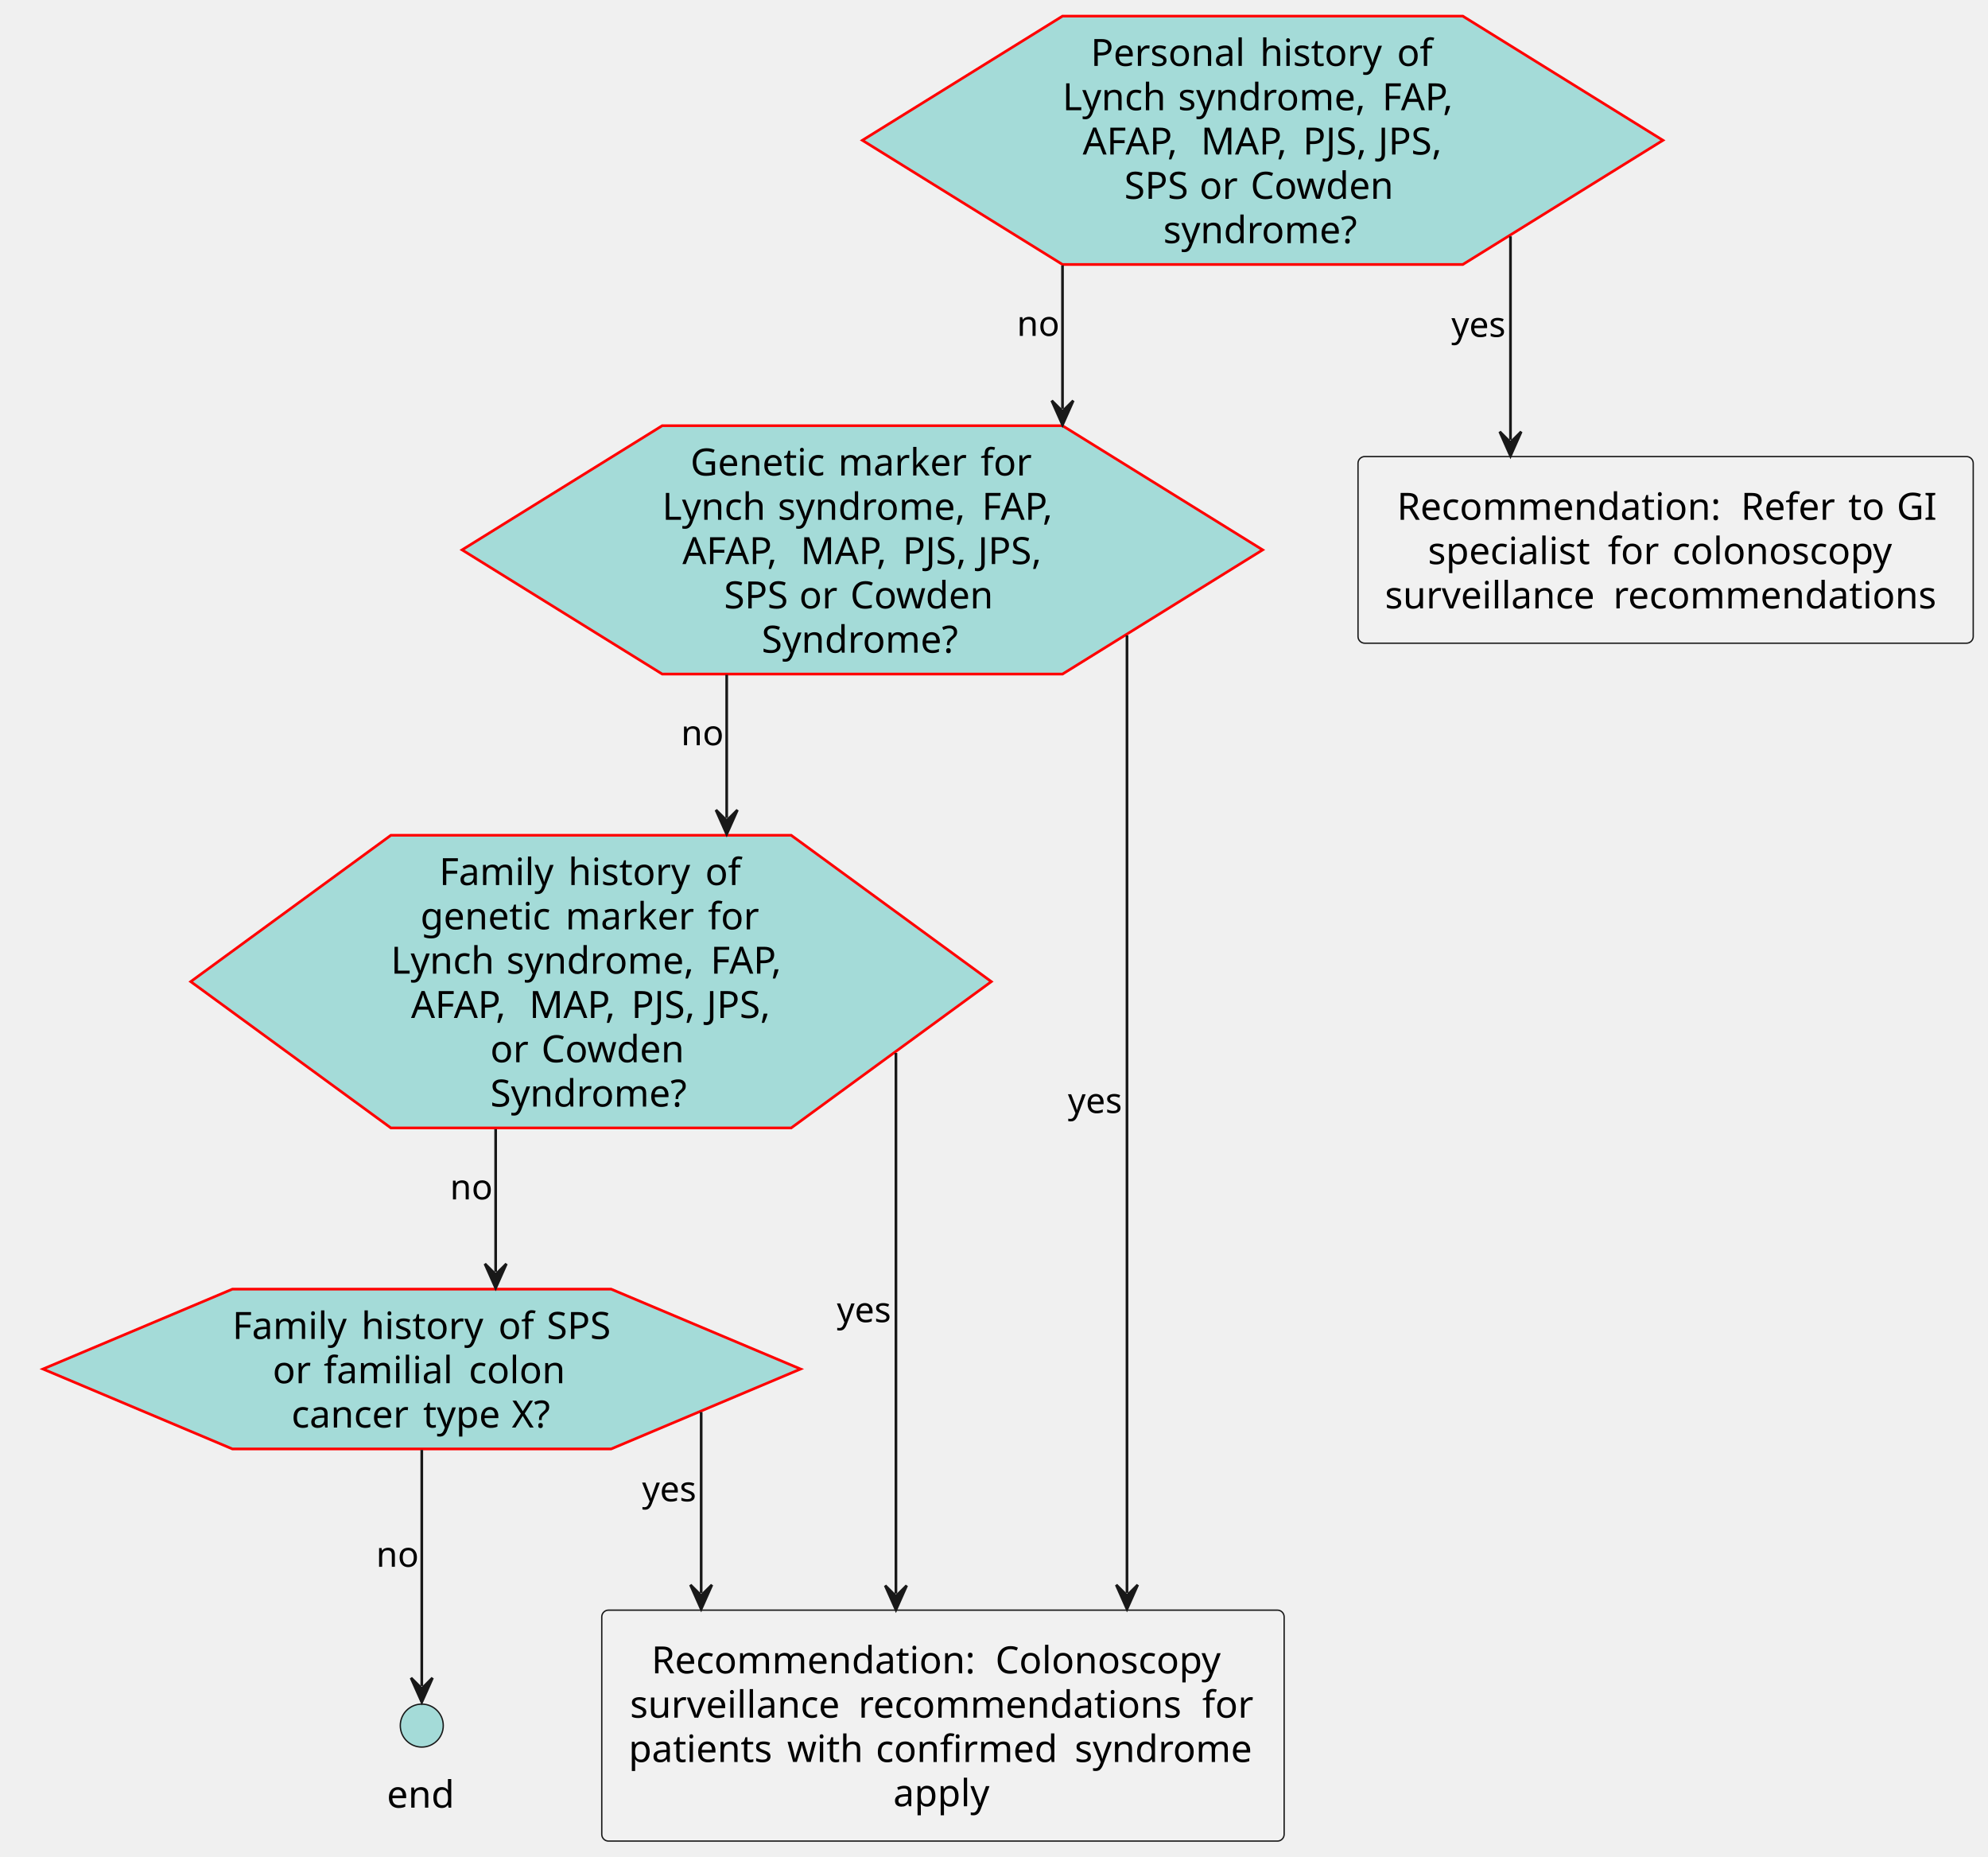
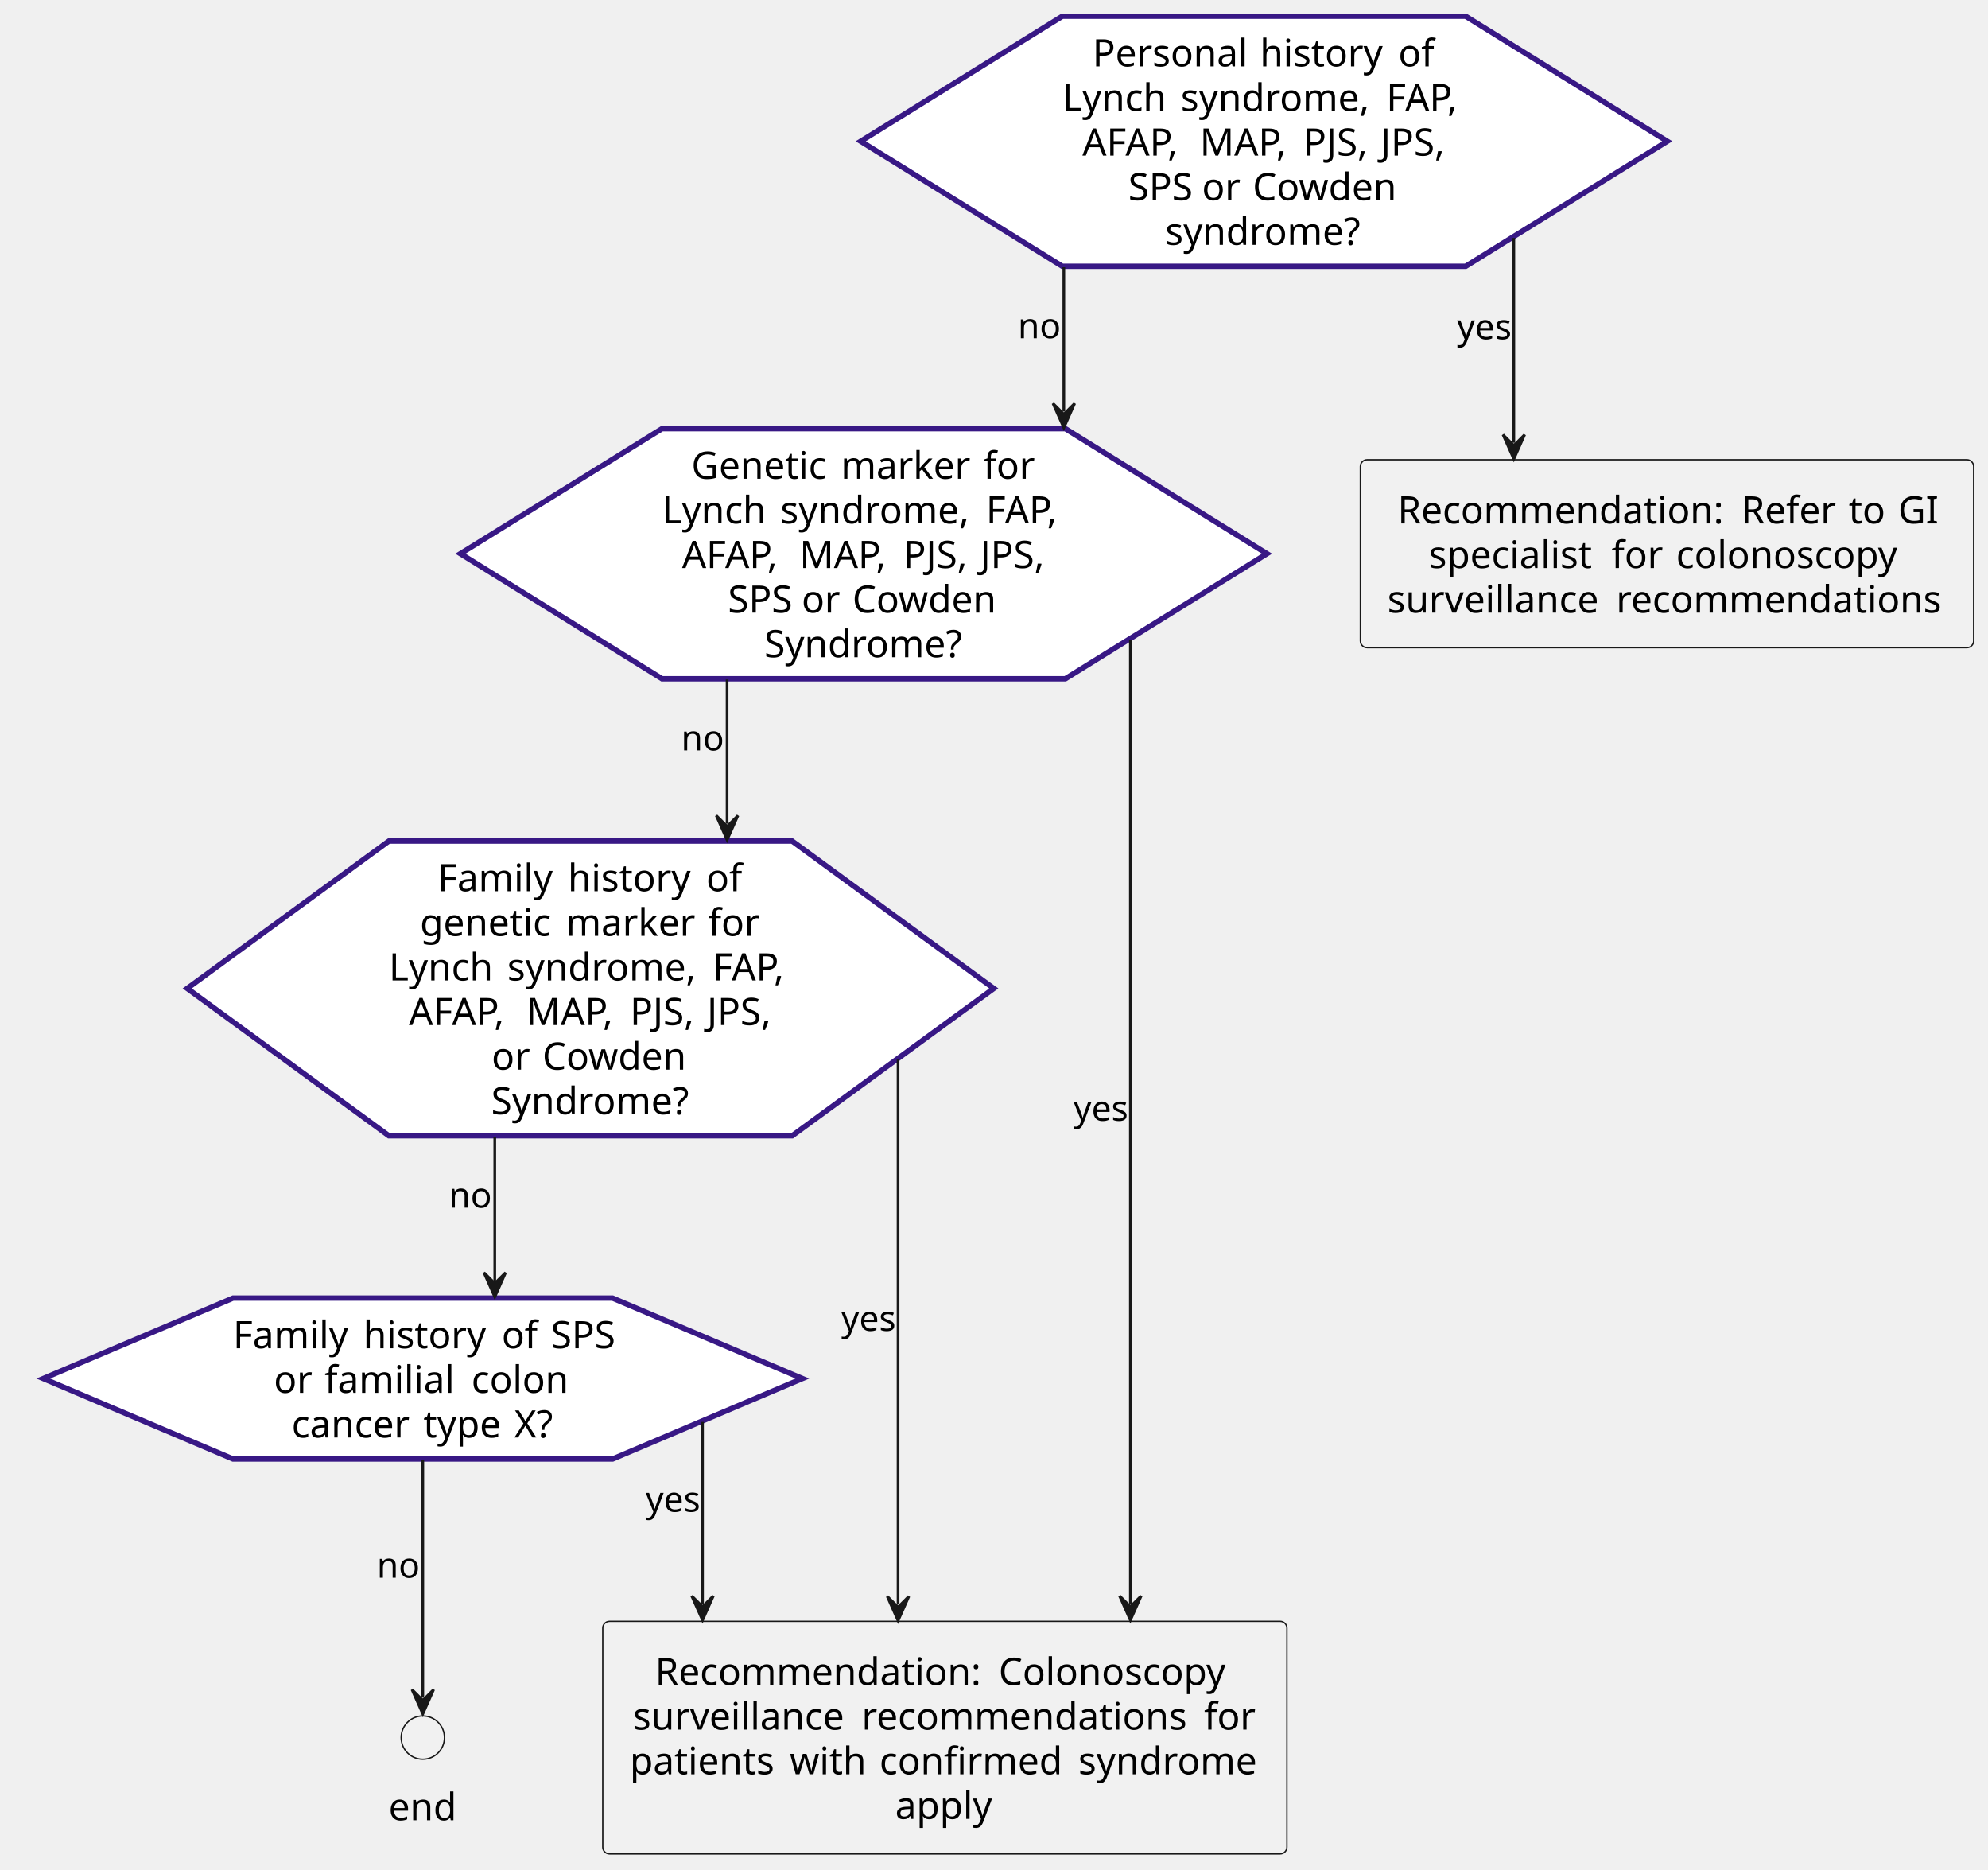
- <svg xmlns="http://www.w3.org/2000/svg" xmlns:xlink="http://www.w3.org/1999/xlink" contentStyleType="text/css" height="691px" preserveAspectRatio="none" style="width:740px;height:691px;background:#FFFFFF;" version="1.1" viewBox="0 0 740 691" width="740px" zoomAndPan="magnify">
+ <svg xmlns="http://www.w3.org/2000/svg" xmlns:xlink="http://www.w3.org/1999/xlink" contentStyleType="text/css" height="691px" preserveAspectRatio="none" style="width:735px;height:691px;background:#FFFFFF;" version="1.1" viewBox="0 0 735 691" width="735px" zoomAndPan="magnify">
  <defs />
  <g>
-     <g id="elem_eve_personalHxSyndrome">
-       <a href="#eve-personalHxSyndrome" target="_top" title="#eve-personalHxSyndrome" xlink:actuate="onRequest" xlink:href="#eve-personalHxSyndrome" xlink:show="new" xlink:title="#eve-personalHxSyndrome" xlink:type="simple">
-         <polygon fill="#A4DBD8" points="619,52.22,544.5,6,395.5,6,321,52.22,395.5,98.44,544.5,98.44,619,52.22" style="stroke:#FF0000;stroke-width:1.0;" />
-         <text fill="#000000" font-family="sans-serif" font-size="14" lengthAdjust="spacing" textLength="59" x="406" y="24.535">Personal</text>
-         <text fill="#000000" font-family="sans-serif" font-size="14" lengthAdjust="spacing" textLength="4" x="465" y="24.535"> </text>
-         <text fill="#000000" font-family="sans-serif" font-size="14" lengthAdjust="spacing" textLength="47" x="469" y="24.535">history</text>
-         <text fill="#000000" font-family="sans-serif" font-size="14" lengthAdjust="spacing" textLength="4" x="516" y="24.535"> </text>
-         <text fill="#000000" font-family="sans-serif" font-size="14" lengthAdjust="spacing" textLength="14" x="520" y="24.535">of</text>
-         <text fill="#000000" font-family="sans-serif" font-size="14" lengthAdjust="spacing" textLength="39" x="395.5" y="41.023">Lynch</text>
-         <text fill="#000000" font-family="sans-serif" font-size="14" lengthAdjust="spacing" textLength="4" x="434.5" y="41.023"> </text>
-         <text fill="#000000" font-family="sans-serif" font-size="14" lengthAdjust="spacing" textLength="72" x="438.5" y="41.023">syndrome,</text>
-         <text fill="#000000" font-family="sans-serif" font-size="14" lengthAdjust="spacing" textLength="4" x="510.5" y="41.023"> </text>
-         <text fill="#000000" font-family="sans-serif" font-size="14" lengthAdjust="spacing" textLength="30" x="514.5" y="41.023">FAP,</text>
-         <text fill="#000000" font-family="sans-serif" font-size="14" lengthAdjust="spacing" textLength="40" x="403" y="57.512">AFAP,</text>
-         <text fill="#000000" font-family="sans-serif" font-size="14" lengthAdjust="spacing" textLength="4" x="443" y="57.512"> </text>
-         <text fill="#000000" font-family="sans-serif" font-size="14" lengthAdjust="spacing" textLength="34" x="447" y="57.512">MAP,</text>
-         <text fill="#000000" font-family="sans-serif" font-size="14" lengthAdjust="spacing" textLength="4" x="481" y="57.512"> </text>
-         <text fill="#000000" font-family="sans-serif" font-size="14" lengthAdjust="spacing" textLength="24" x="485" y="57.512">PJS,</text>
-         <text fill="#000000" font-family="sans-serif" font-size="14" lengthAdjust="spacing" textLength="4" x="509" y="57.512"> </text>
-         <text fill="#000000" font-family="sans-serif" font-size="14" lengthAdjust="spacing" textLength="24" x="513" y="57.512">JPS,</text>
-         <text fill="#000000" font-family="sans-serif" font-size="14" lengthAdjust="spacing" textLength="24" x="418.5" y="74">SPS</text>
-         <text fill="#000000" font-family="sans-serif" font-size="14" lengthAdjust="spacing" textLength="4" x="442.5" y="74"> </text>
-         <text fill="#000000" font-family="sans-serif" font-size="14" lengthAdjust="spacing" textLength="15" x="446.5" y="74">or</text>
-         <text fill="#000000" font-family="sans-serif" font-size="14" lengthAdjust="spacing" textLength="4" x="461.5" y="74"> </text>
-         <text fill="#000000" font-family="sans-serif" font-size="14" lengthAdjust="spacing" textLength="56" x="465.5" y="74">Cowden</text>
-         <text fill="#000000" font-family="sans-serif" font-size="14" lengthAdjust="spacing" textLength="74" x="433" y="90.488">syndrome?</text>
-       </a>
-     </g>
-     <g id="elem_eve_GeneticMarkerSyndrome">
-       <a href="#eve-GeneticMarkerSyndrome" target="_top" title="#eve-GeneticMarkerSyndrome" xlink:actuate="onRequest" xlink:href="#eve-GeneticMarkerSyndrome" xlink:show="new" xlink:title="#eve-GeneticMarkerSyndrome" xlink:type="simple">
-         <polygon fill="#A4DBD8" points="470,204.66,395.5,158.44,246.5,158.44,172,204.66,246.5,250.88,395.5,250.88,470,204.66" style="stroke:#FF0000;stroke-width:1.0;" />
-         <text fill="#000000" font-family="sans-serif" font-size="14" lengthAdjust="spacing" textLength="51" x="257" y="176.975">Genetic</text>
-         <text fill="#000000" font-family="sans-serif" font-size="14" lengthAdjust="spacing" textLength="4" x="308" y="176.975"> </text>
-         <text fill="#000000" font-family="sans-serif" font-size="14" lengthAdjust="spacing" textLength="49" x="312" y="176.975">marker</text>
-         <text fill="#000000" font-family="sans-serif" font-size="14" lengthAdjust="spacing" textLength="4" x="361" y="176.975"> </text>
-         <text fill="#000000" font-family="sans-serif" font-size="14" lengthAdjust="spacing" textLength="20" x="365" y="176.975">for</text>
-         <text fill="#000000" font-family="sans-serif" font-size="14" lengthAdjust="spacing" textLength="39" x="246.5" y="193.463">Lynch</text>
-         <text fill="#000000" font-family="sans-serif" font-size="14" lengthAdjust="spacing" textLength="4" x="285.5" y="193.463"> </text>
-         <text fill="#000000" font-family="sans-serif" font-size="14" lengthAdjust="spacing" textLength="72" x="289.5" y="193.463">syndrome,</text>
-         <text fill="#000000" font-family="sans-serif" font-size="14" lengthAdjust="spacing" textLength="4" x="361.5" y="193.463"> </text>
-         <text fill="#000000" font-family="sans-serif" font-size="14" lengthAdjust="spacing" textLength="30" x="365.5" y="193.463">FAP,</text>
-         <text fill="#000000" font-family="sans-serif" font-size="14" lengthAdjust="spacing" textLength="40" x="254" y="209.952">AFAP,</text>
-         <text fill="#000000" font-family="sans-serif" font-size="14" lengthAdjust="spacing" textLength="4" x="294" y="209.952"> </text>
-         <text fill="#000000" font-family="sans-serif" font-size="14" lengthAdjust="spacing" textLength="34" x="298" y="209.952">MAP,</text>
-         <text fill="#000000" font-family="sans-serif" font-size="14" lengthAdjust="spacing" textLength="4" x="332" y="209.952"> </text>
-         <text fill="#000000" font-family="sans-serif" font-size="14" lengthAdjust="spacing" textLength="24" x="336" y="209.952">PJS,</text>
-         <text fill="#000000" font-family="sans-serif" font-size="14" lengthAdjust="spacing" textLength="4" x="360" y="209.952"> </text>
-         <text fill="#000000" font-family="sans-serif" font-size="14" lengthAdjust="spacing" textLength="24" x="364" y="209.952">JPS,</text>
-         <text fill="#000000" font-family="sans-serif" font-size="14" lengthAdjust="spacing" textLength="24" x="269.5" y="226.44">SPS</text>
-         <text fill="#000000" font-family="sans-serif" font-size="14" lengthAdjust="spacing" textLength="4" x="293.5" y="226.44"> </text>
-         <text fill="#000000" font-family="sans-serif" font-size="14" lengthAdjust="spacing" textLength="15" x="297.5" y="226.44">or</text>
-         <text fill="#000000" font-family="sans-serif" font-size="14" lengthAdjust="spacing" textLength="4" x="312.5" y="226.44"> </text>
-         <text fill="#000000" font-family="sans-serif" font-size="14" lengthAdjust="spacing" textLength="56" x="316.5" y="226.44">Cowden</text>
-         <text fill="#000000" font-family="sans-serif" font-size="14" lengthAdjust="spacing" textLength="75" x="283.5" y="242.928">Syndrome?</text>
-       </a>
-     </g>
-     <g id="elem_eve_FamilyHxGeneticMarkerSyndrome">
-       <a href="#eve-FamilyHxGeneticMarkerSyndrome" target="_top" title="#eve-FamilyHxGeneticMarkerSyndrome" xlink:actuate="onRequest" xlink:href="#eve-FamilyHxGeneticMarkerSyndrome" xlink:show="new" xlink:title="#eve-FamilyHxGeneticMarkerSyndrome" xlink:type="simple">
-         <polygon fill="#A4DBD8" points="369,365.35,294.5,310.88,145.5,310.88,71,365.35,145.5,419.81,294.5,419.81,369,365.35" style="stroke:#FF0000;stroke-width:1.0;" />
-         <text fill="#000000" font-family="sans-serif" font-size="14" lengthAdjust="spacing" textLength="44" x="163.5" y="329.415">Family</text>
-         <text fill="#000000" font-family="sans-serif" font-size="14" lengthAdjust="spacing" textLength="4" x="207.5" y="329.415"> </text>
-         <text fill="#000000" font-family="sans-serif" font-size="14" lengthAdjust="spacing" textLength="47" x="211.5" y="329.415">history</text>
-         <text fill="#000000" font-family="sans-serif" font-size="14" lengthAdjust="spacing" textLength="4" x="258.5" y="329.415"> </text>
-         <text fill="#000000" font-family="sans-serif" font-size="14" lengthAdjust="spacing" textLength="14" x="262.5" y="329.415">of</text>
-         <text fill="#000000" font-family="sans-serif" font-size="14" lengthAdjust="spacing" textLength="50" x="156.5" y="345.903">genetic</text>
-         <text fill="#000000" font-family="sans-serif" font-size="14" lengthAdjust="spacing" textLength="4" x="206.5" y="345.903"> </text>
-         <text fill="#000000" font-family="sans-serif" font-size="14" lengthAdjust="spacing" textLength="49" x="210.5" y="345.903">marker</text>
-         <text fill="#000000" font-family="sans-serif" font-size="14" lengthAdjust="spacing" textLength="4" x="259.5" y="345.903"> </text>
-         <text fill="#000000" font-family="sans-serif" font-size="14" lengthAdjust="spacing" textLength="20" x="263.5" y="345.903">for</text>
-         <text fill="#000000" font-family="sans-serif" font-size="14" lengthAdjust="spacing" textLength="39" x="145.5" y="362.392">Lynch</text>
-         <text fill="#000000" font-family="sans-serif" font-size="14" lengthAdjust="spacing" textLength="4" x="184.5" y="362.392"> </text>
-         <text fill="#000000" font-family="sans-serif" font-size="14" lengthAdjust="spacing" textLength="72" x="188.5" y="362.392">syndrome,</text>
-         <text fill="#000000" font-family="sans-serif" font-size="14" lengthAdjust="spacing" textLength="4" x="260.5" y="362.392"> </text>
-         <text fill="#000000" font-family="sans-serif" font-size="14" lengthAdjust="spacing" textLength="30" x="264.5" y="362.392">FAP,</text>
-         <text fill="#000000" font-family="sans-serif" font-size="14" lengthAdjust="spacing" textLength="40" x="153" y="378.88">AFAP,</text>
-         <text fill="#000000" font-family="sans-serif" font-size="14" lengthAdjust="spacing" textLength="4" x="193" y="378.88"> </text>
-         <text fill="#000000" font-family="sans-serif" font-size="14" lengthAdjust="spacing" textLength="34" x="197" y="378.88">MAP,</text>
-         <text fill="#000000" font-family="sans-serif" font-size="14" lengthAdjust="spacing" textLength="4" x="231" y="378.88"> </text>
-         <text fill="#000000" font-family="sans-serif" font-size="14" lengthAdjust="spacing" textLength="24" x="235" y="378.88">PJS,</text>
-         <text fill="#000000" font-family="sans-serif" font-size="14" lengthAdjust="spacing" textLength="4" x="259" y="378.88"> </text>
-         <text fill="#000000" font-family="sans-serif" font-size="14" lengthAdjust="spacing" textLength="24" x="263" y="378.88">JPS,</text>
-         <text fill="#000000" font-family="sans-serif" font-size="14" lengthAdjust="spacing" textLength="15" x="182.5" y="395.368">or</text>
-         <text fill="#000000" font-family="sans-serif" font-size="14" lengthAdjust="spacing" textLength="4" x="197.5" y="395.368"> </text>
-         <text fill="#000000" font-family="sans-serif" font-size="14" lengthAdjust="spacing" textLength="56" x="201.5" y="395.368">Cowden</text>
-         <text fill="#000000" font-family="sans-serif" font-size="14" lengthAdjust="spacing" textLength="75" x="182.5" y="411.857">Syndrome?</text>
-       </a>
-     </g>
-     <g id="elem_eve_FamilyHxSPSOrFamilyCRCTypeX">
-       <a href="#eve-FamilyHxSPSOrFamilyCRCTypeX" target="_top" title="#eve-FamilyHxSPSOrFamilyCRCTypeX" xlink:actuate="onRequest" xlink:href="#eve-FamilyHxSPSOrFamilyCRCTypeX" xlink:show="new" xlink:title="#eve-FamilyHxSPSOrFamilyCRCTypeX" xlink:type="simple">
-         <polygon fill="#A4DBD8" points="298,509.54,227.5,479.81,86.5,479.81,16,509.54,86.5,539.28,227.5,539.28,298,509.54" style="stroke:#FF0000;stroke-width:1.0;" />
-         <text fill="#000000" font-family="sans-serif" font-size="14" lengthAdjust="spacing" textLength="44" x="86.5" y="498.345">Family</text>
-         <text fill="#000000" font-family="sans-serif" font-size="14" lengthAdjust="spacing" textLength="4" x="130.5" y="498.345"> </text>
-         <text fill="#000000" font-family="sans-serif" font-size="14" lengthAdjust="spacing" textLength="47" x="134.5" y="498.345">history</text>
-         <text fill="#000000" font-family="sans-serif" font-size="14" lengthAdjust="spacing" textLength="4" x="181.5" y="498.345"> </text>
-         <text fill="#000000" font-family="sans-serif" font-size="14" lengthAdjust="spacing" textLength="14" x="185.5" y="498.345">of</text>
-         <text fill="#000000" font-family="sans-serif" font-size="14" lengthAdjust="spacing" textLength="4" x="199.5" y="498.345"> </text>
-         <text fill="#000000" font-family="sans-serif" font-size="14" lengthAdjust="spacing" textLength="24" x="203.5" y="498.345">SPS</text>
-         <text fill="#000000" font-family="sans-serif" font-size="14" lengthAdjust="spacing" textLength="15" x="101.5" y="514.833">or</text>
-         <text fill="#000000" font-family="sans-serif" font-size="14" lengthAdjust="spacing" textLength="4" x="116.5" y="514.833"> </text>
-         <text fill="#000000" font-family="sans-serif" font-size="14" lengthAdjust="spacing" textLength="50" x="120.5" y="514.833">familial</text>
-         <text fill="#000000" font-family="sans-serif" font-size="14" lengthAdjust="spacing" textLength="4" x="170.5" y="514.833"> </text>
-         <text fill="#000000" font-family="sans-serif" font-size="14" lengthAdjust="spacing" textLength="38" x="174.5" y="514.833">colon</text>
-         <text fill="#000000" font-family="sans-serif" font-size="14" lengthAdjust="spacing" textLength="45" x="108.5" y="531.322">cancer</text>
-         <text fill="#000000" font-family="sans-serif" font-size="14" lengthAdjust="spacing" textLength="4" x="153.5" y="531.322"> </text>
-         <text fill="#000000" font-family="sans-serif" font-size="14" lengthAdjust="spacing" textLength="29" x="157.5" y="531.322">type</text>
-         <text fill="#000000" font-family="sans-serif" font-size="14" lengthAdjust="spacing" textLength="4" x="186.5" y="531.322"> </text>
-         <text fill="#000000" font-family="sans-serif" font-size="14" lengthAdjust="spacing" textLength="15" x="190.5" y="531.322">X?</text>
-       </a>
-     </g>
-     <g id="elem_act_SyndromeReferral">
-       <a href="#act-SyndromeReferral" target="_top" title="#act-SyndromeReferral" xlink:actuate="onRequest" xlink:href="#act-SyndromeReferral" xlink:show="new" xlink:title="#act-SyndromeReferral" xlink:type="simple">
-         <rect fill="#F1F1F1" height="69.465" rx="2.5" ry="2.5" style="stroke:#181818;stroke-width:0.5;" width="229" x="505.5" y="169.93" />
-         <text fill="#000000" font-family="sans-serif" font-size="14" lengthAdjust="spacing" textLength="124" x="520" y="193.465">Recommendation:</text>
-         <text fill="#000000" font-family="sans-serif" font-size="14" lengthAdjust="spacing" textLength="4" x="644" y="193.465"> </text>
-         <text fill="#000000" font-family="sans-serif" font-size="14" lengthAdjust="spacing" textLength="36" x="648" y="193.465">Refer</text>
-         <text fill="#000000" font-family="sans-serif" font-size="14" lengthAdjust="spacing" textLength="4" x="684" y="193.465"> </text>
-         <text fill="#000000" font-family="sans-serif" font-size="14" lengthAdjust="spacing" textLength="14" x="688" y="193.465">to</text>
-         <text fill="#000000" font-family="sans-serif" font-size="14" lengthAdjust="spacing" textLength="4" x="702" y="193.465"> </text>
-         <text fill="#000000" font-family="sans-serif" font-size="14" lengthAdjust="spacing" textLength="14" x="706" y="193.465">GI</text>
-         <text fill="#000000" font-family="sans-serif" font-size="14" lengthAdjust="spacing" textLength="63" x="531.5" y="209.953">specialist</text>
-         <text fill="#000000" font-family="sans-serif" font-size="14" lengthAdjust="spacing" textLength="4" x="594.5" y="209.953"> </text>
-         <text fill="#000000" font-family="sans-serif" font-size="14" lengthAdjust="spacing" textLength="20" x="598.5" y="209.953">for</text>
-         <text fill="#000000" font-family="sans-serif" font-size="14" lengthAdjust="spacing" textLength="4" x="618.5" y="209.953"> </text>
-         <text fill="#000000" font-family="sans-serif" font-size="14" lengthAdjust="spacing" textLength="86" x="622.5" y="209.953">colonoscopy</text>
-         <text fill="#000000" font-family="sans-serif" font-size="14" lengthAdjust="spacing" textLength="81" x="515.5" y="226.442">surveillance</text>
-         <text fill="#000000" font-family="sans-serif" font-size="14" lengthAdjust="spacing" textLength="4" x="596.5" y="226.442"> </text>
-         <text fill="#000000" font-family="sans-serif" font-size="14" lengthAdjust="spacing" textLength="124" x="600.5" y="226.442">recommendations</text>
-       </a>
-     </g>
-     <g id="elem_act_AtRiskSyndromeReferral">
-       <a href="#act-AtRiskSyndromeReferral" target="_top" title="#act-AtRiskSyndromeReferral" xlink:actuate="onRequest" xlink:href="#act-AtRiskSyndromeReferral" xlink:show="new" xlink:title="#act-AtRiskSyndromeReferral" xlink:type="simple">
-         <rect fill="#F1F1F1" height="85.953" rx="2.5" ry="2.5" style="stroke:#181818;stroke-width:0.5;" width="254" x="224" y="599.28" />
-         <text fill="#000000" font-family="sans-serif" font-size="14" lengthAdjust="spacing" textLength="124" x="242.5" y="622.815">Recommendation:</text>
-         <text fill="#000000" font-family="sans-serif" font-size="14" lengthAdjust="spacing" textLength="4" x="366.5" y="622.815"> </text>
-         <text fill="#000000" font-family="sans-serif" font-size="14" lengthAdjust="spacing" textLength="89" x="370.5" y="622.815">Colonoscopy</text>
-         <text fill="#000000" font-family="sans-serif" font-size="14" lengthAdjust="spacing" textLength="81" x="234.5" y="639.303">surveillance</text>
-         <text fill="#000000" font-family="sans-serif" font-size="14" lengthAdjust="spacing" textLength="4" x="315.5" y="639.303"> </text>
-         <text fill="#000000" font-family="sans-serif" font-size="14" lengthAdjust="spacing" textLength="124" x="319.5" y="639.303">recommendations</text>
-         <text fill="#000000" font-family="sans-serif" font-size="14" lengthAdjust="spacing" textLength="4" x="443.5" y="639.303"> </text>
-         <text fill="#000000" font-family="sans-serif" font-size="14" lengthAdjust="spacing" textLength="20" x="447.5" y="639.303">for</text>
-         <text fill="#000000" font-family="sans-serif" font-size="14" lengthAdjust="spacing" textLength="55" x="234" y="655.792">patients</text>
-         <text fill="#000000" font-family="sans-serif" font-size="14" lengthAdjust="spacing" textLength="4" x="289" y="655.792"> </text>
-         <text fill="#000000" font-family="sans-serif" font-size="14" lengthAdjust="spacing" textLength="29" x="293" y="655.792">with</text>
-         <text fill="#000000" font-family="sans-serif" font-size="14" lengthAdjust="spacing" textLength="4" x="322" y="655.792"> </text>
-         <text fill="#000000" font-family="sans-serif" font-size="14" lengthAdjust="spacing" textLength="70" x="326" y="655.792">confirmed</text>
-         <text fill="#000000" font-family="sans-serif" font-size="14" lengthAdjust="spacing" textLength="4" x="396" y="655.792"> </text>
-         <text fill="#000000" font-family="sans-serif" font-size="14" lengthAdjust="spacing" textLength="68" x="400" y="655.792">syndrome</text>
-         <text fill="#000000" font-family="sans-serif" font-size="14" lengthAdjust="spacing" textLength="37" x="332.5" y="672.28">apply</text>
-       </a>
-     </g>
+     <a href="#eve-personalHxSyndrome" target="_top" title="#eve-personalHxSyndrome" xlink:actuate="onRequest" xlink:href="#eve-personalHxSyndrome" xlink:show="new" xlink:title="#eve-personalHxSyndrome" xlink:type="simple">
+       <polygon fill="#FFFFFF" points="616.42,52.22,541.87,6,392.77,6,318.22,52.22,392.77,98.44,541.87,98.44,616.42,52.22" style="stroke:#381885;stroke-width:2;" />
+       <text fill="#000000" font-family="sans-serif" font-size="14" lengthAdjust="spacing" textLength="57.47" x="403.905" y="24.535">Personal</text>
+       <text fill="#000000" font-family="sans-serif" font-size="14" lengthAdjust="spacing" textLength="4.43" x="461.375" y="24.535"> </text>
+       <text fill="#000000" font-family="sans-serif" font-size="14" lengthAdjust="spacing" textLength="46.751" x="465.805" y="24.535">history</text>
+       <text fill="#000000" font-family="sans-serif" font-size="14" lengthAdjust="spacing" textLength="4.43" x="512.555" y="24.535"> </text>
+       <text fill="#000000" font-family="sans-serif" font-size="14" lengthAdjust="spacing" textLength="13.747" x="516.985" y="24.535">of</text>
+       <text fill="#000000" font-family="sans-serif" font-size="14" lengthAdjust="spacing" textLength="39.327" x="392.769" y="41.023">Lynch</text>
+       <text fill="#000000" font-family="sans-serif" font-size="14" lengthAdjust="spacing" textLength="4.43" x="432.096" y="41.023"> </text>
+       <text fill="#000000" font-family="sans-serif" font-size="14" lengthAdjust="spacing" textLength="71.579" x="436.526" y="41.023">syndrome,</text>
+       <text fill="#000000" font-family="sans-serif" font-size="14" lengthAdjust="spacing" textLength="4.43" x="508.105" y="41.023"> </text>
+       <text fill="#000000" font-family="sans-serif" font-size="14" lengthAdjust="spacing" textLength="29.333" x="512.535" y="41.023">FAP,</text>
+       <text fill="#000000" font-family="sans-serif" font-size="14" lengthAdjust="spacing" textLength="38.992" x="400.173" y="57.512">AFAP,</text>
+       <text fill="#000000" font-family="sans-serif" font-size="14" lengthAdjust="spacing" textLength="4.43" x="439.165" y="57.512"> </text>
+       <text fill="#000000" font-family="sans-serif" font-size="14" lengthAdjust="spacing" textLength="33.886" x="443.594" y="57.512">MAP,</text>
+       <text fill="#000000" font-family="sans-serif" font-size="14" lengthAdjust="spacing" textLength="4.43" x="477.48" y="57.512"> </text>
+       <text fill="#000000" font-family="sans-serif" font-size="14" lengthAdjust="spacing" textLength="24.062" x="481.91" y="57.512">PJS,</text>
+       <text fill="#000000" font-family="sans-serif" font-size="14" lengthAdjust="spacing" textLength="4.43" x="505.972" y="57.512"> </text>
+       <text fill="#000000" font-family="sans-serif" font-size="14" lengthAdjust="spacing" textLength="24.062" x="510.402" y="57.512">JPS,</text>
+       <text fill="#000000" font-family="sans-serif" font-size="14" lengthAdjust="spacing" textLength="22.818" x="417.129" y="74">SPS</text>
+       <text fill="#000000" font-family="sans-serif" font-size="14" lengthAdjust="spacing" textLength="4.43" x="439.947" y="74"> </text>
+       <text fill="#000000" font-family="sans-serif" font-size="14" lengthAdjust="spacing" textLength="14.328" x="444.377" y="74">or</text>
+       <text fill="#000000" font-family="sans-serif" font-size="14" lengthAdjust="spacing" textLength="4.43" x="458.705" y="74"> </text>
+       <text fill="#000000" font-family="sans-serif" font-size="14" lengthAdjust="spacing" textLength="54.373" x="463.135" y="74">Cowden</text>
+       <text fill="#000000" font-family="sans-serif" font-size="14" lengthAdjust="spacing" textLength="73.056" x="430.791" y="90.488">syndrome?</text>
+     </a>
+     <a href="#eve-GeneticMarkerSyndrome" target="_top" title="#eve-GeneticMarkerSyndrome" xlink:actuate="onRequest" xlink:href="#eve-GeneticMarkerSyndrome" xlink:show="new" xlink:title="#eve-GeneticMarkerSyndrome" xlink:type="simple">
+       <polygon fill="#FFFFFF" points="468.42,204.66,393.87,158.44,244.77,158.44,170.22,204.66,244.77,250.88,393.87,250.88,468.42,204.66" style="stroke:#381885;stroke-width:2;" />
+       <text fill="#000000" font-family="sans-serif" font-size="14" lengthAdjust="spacing" textLength="50.859" x="255.601" y="176.975">Genetic</text>
+       <text fill="#000000" font-family="sans-serif" font-size="14" lengthAdjust="spacing" textLength="4.43" x="306.46" y="176.975"> </text>
+       <text fill="#000000" font-family="sans-serif" font-size="14" lengthAdjust="spacing" textLength="48.241" x="310.89" y="176.975">marker</text>
+       <text fill="#000000" font-family="sans-serif" font-size="14" lengthAdjust="spacing" textLength="4.43" x="359.131" y="176.975"> </text>
+       <text fill="#000000" font-family="sans-serif" font-size="14" lengthAdjust="spacing" textLength="19.476" x="363.561" y="176.975">for</text>
+       <text fill="#000000" font-family="sans-serif" font-size="14" lengthAdjust="spacing" textLength="39.327" x="244.769" y="193.463">Lynch</text>
+       <text fill="#000000" font-family="sans-serif" font-size="14" lengthAdjust="spacing" textLength="4.43" x="284.096" y="193.463"> </text>
+       <text fill="#000000" font-family="sans-serif" font-size="14" lengthAdjust="spacing" textLength="71.579" x="288.526" y="193.463">syndrome,</text>
+       <text fill="#000000" font-family="sans-serif" font-size="14" lengthAdjust="spacing" textLength="4.43" x="360.105" y="193.463"> </text>
+       <text fill="#000000" font-family="sans-serif" font-size="14" lengthAdjust="spacing" textLength="29.333" x="364.535" y="193.463">FAP,</text>
+       <text fill="#000000" font-family="sans-serif" font-size="14" lengthAdjust="spacing" textLength="38.992" x="252.173" y="209.952">AFAP,</text>
+       <text fill="#000000" font-family="sans-serif" font-size="14" lengthAdjust="spacing" textLength="4.43" x="291.165" y="209.952"> </text>
+       <text fill="#000000" font-family="sans-serif" font-size="14" lengthAdjust="spacing" textLength="33.886" x="295.594" y="209.952">MAP,</text>
+       <text fill="#000000" font-family="sans-serif" font-size="14" lengthAdjust="spacing" textLength="4.43" x="329.48" y="209.952"> </text>
+       <text fill="#000000" font-family="sans-serif" font-size="14" lengthAdjust="spacing" textLength="24.062" x="333.91" y="209.952">PJS,</text>
+       <text fill="#000000" font-family="sans-serif" font-size="14" lengthAdjust="spacing" textLength="4.43" x="357.972" y="209.952"> </text>
+       <text fill="#000000" font-family="sans-serif" font-size="14" lengthAdjust="spacing" textLength="24.062" x="362.402" y="209.952">JPS,</text>
+       <text fill="#000000" font-family="sans-serif" font-size="14" lengthAdjust="spacing" textLength="22.818" x="269.129" y="226.44">SPS</text>
+       <text fill="#000000" font-family="sans-serif" font-size="14" lengthAdjust="spacing" textLength="4.43" x="291.947" y="226.44"> </text>
+       <text fill="#000000" font-family="sans-serif" font-size="14" lengthAdjust="spacing" textLength="14.328" x="296.377" y="226.44">or</text>
+       <text fill="#000000" font-family="sans-serif" font-size="14" lengthAdjust="spacing" textLength="4.43" x="310.705" y="226.44"> </text>
+       <text fill="#000000" font-family="sans-serif" font-size="14" lengthAdjust="spacing" textLength="54.373" x="315.135" y="226.44">Cowden</text>
+       <text fill="#000000" font-family="sans-serif" font-size="14" lengthAdjust="spacing" textLength="73.459" x="282.589" y="242.928">Syndrome?</text>
+     </a>
+     <a href="#eve-FamilyHxGeneticMarkerSyndrome" target="_top" title="#eve-FamilyHxGeneticMarkerSyndrome" xlink:actuate="onRequest" xlink:href="#eve-FamilyHxGeneticMarkerSyndrome" xlink:show="new" xlink:title="#eve-FamilyHxGeneticMarkerSyndrome" xlink:type="simple">
+       <polygon fill="#FFFFFF" points="367.42,365.35,292.87,310.88,143.77,310.88,69.22,365.35,143.77,419.81,292.87,419.81,367.42,365.35" style="stroke:#381885;stroke-width:2;" />
+       <text fill="#000000" font-family="sans-serif" font-size="14" lengthAdjust="spacing" textLength="43.716" x="161.782" y="329.415">Family</text>
+       <text fill="#000000" font-family="sans-serif" font-size="14" lengthAdjust="spacing" textLength="4.43" x="205.498" y="329.415"> </text>
+       <text fill="#000000" font-family="sans-serif" font-size="14" lengthAdjust="spacing" textLength="46.751" x="209.928" y="329.415">history</text>
+       <text fill="#000000" font-family="sans-serif" font-size="14" lengthAdjust="spacing" textLength="4.43" x="256.678" y="329.415"> </text>
+       <text fill="#000000" font-family="sans-serif" font-size="14" lengthAdjust="spacing" textLength="13.747" x="261.108" y="329.415">of</text>
+       <text fill="#000000" font-family="sans-serif" font-size="14" lengthAdjust="spacing" textLength="49.472" x="155.295" y="345.903">genetic</text>
+       <text fill="#000000" font-family="sans-serif" font-size="14" lengthAdjust="spacing" textLength="4.43" x="204.766" y="345.903"> </text>
+       <text fill="#000000" font-family="sans-serif" font-size="14" lengthAdjust="spacing" textLength="48.241" x="209.196" y="345.903">marker</text>
+       <text fill="#000000" font-family="sans-serif" font-size="14" lengthAdjust="spacing" textLength="4.43" x="257.437" y="345.903"> </text>
+       <text fill="#000000" font-family="sans-serif" font-size="14" lengthAdjust="spacing" textLength="19.476" x="261.867" y="345.903">for</text>
+       <text fill="#000000" font-family="sans-serif" font-size="14" lengthAdjust="spacing" textLength="39.327" x="143.769" y="362.392">Lynch</text>
+       <text fill="#000000" font-family="sans-serif" font-size="14" lengthAdjust="spacing" textLength="4.43" x="183.096" y="362.392"> </text>
+       <text fill="#000000" font-family="sans-serif" font-size="14" lengthAdjust="spacing" textLength="71.579" x="187.526" y="362.392">syndrome,</text>
+       <text fill="#000000" font-family="sans-serif" font-size="14" lengthAdjust="spacing" textLength="4.43" x="259.105" y="362.392"> </text>
+       <text fill="#000000" font-family="sans-serif" font-size="14" lengthAdjust="spacing" textLength="29.333" x="263.535" y="362.392">FAP,</text>
+       <text fill="#000000" font-family="sans-serif" font-size="14" lengthAdjust="spacing" textLength="38.992" x="151.173" y="378.88">AFAP,</text>
+       <text fill="#000000" font-family="sans-serif" font-size="14" lengthAdjust="spacing" textLength="4.43" x="190.165" y="378.88"> </text>
+       <text fill="#000000" font-family="sans-serif" font-size="14" lengthAdjust="spacing" textLength="33.886" x="194.595" y="378.88">MAP,</text>
+       <text fill="#000000" font-family="sans-serif" font-size="14" lengthAdjust="spacing" textLength="4.43" x="228.48" y="378.88"> </text>
+       <text fill="#000000" font-family="sans-serif" font-size="14" lengthAdjust="spacing" textLength="24.062" x="232.91" y="378.88">PJS,</text>
+       <text fill="#000000" font-family="sans-serif" font-size="14" lengthAdjust="spacing" textLength="4.43" x="256.972" y="378.88"> </text>
+       <text fill="#000000" font-family="sans-serif" font-size="14" lengthAdjust="spacing" textLength="24.062" x="261.402" y="378.88">JPS,</text>
+       <text fill="#000000" font-family="sans-serif" font-size="14" lengthAdjust="spacing" textLength="14.328" x="181.753" y="395.368">or</text>
+       <text fill="#000000" font-family="sans-serif" font-size="14" lengthAdjust="spacing" textLength="4.43" x="196.081" y="395.368"> </text>
+       <text fill="#000000" font-family="sans-serif" font-size="14" lengthAdjust="spacing" textLength="54.373" x="200.511" y="395.368">Cowden</text>
+       <text fill="#000000" font-family="sans-serif" font-size="14" lengthAdjust="spacing" textLength="73.459" x="181.589" y="411.857">Syndrome?</text>
+     </a>
+     <a href="#eve-FamilyHxSPSOrFamilyCRCTypeX" target="_top" title="#eve-FamilyHxSPSOrFamilyCRCTypeX" xlink:actuate="onRequest" xlink:href="#eve-FamilyHxSPSOrFamilyCRCTypeX" xlink:show="new" xlink:title="#eve-FamilyHxSPSOrFamilyCRCTypeX" xlink:type="simple">
+       <polygon fill="#FFFFFF" points="296.64,509.54,226.48,479.81,86.16,479.81,16,509.54,86.16,539.28,226.48,539.28,296.64,509.54" style="stroke:#381885;stroke-width:2;" />
+       <text fill="#000000" font-family="sans-serif" font-size="14" lengthAdjust="spacing" textLength="43.716" x="86.161" y="498.345">Family</text>
+       <text fill="#000000" font-family="sans-serif" font-size="14" lengthAdjust="spacing" textLength="4.43" x="129.876" y="498.345"> </text>
+       <text fill="#000000" font-family="sans-serif" font-size="14" lengthAdjust="spacing" textLength="46.751" x="134.306" y="498.345">history</text>
+       <text fill="#000000" font-family="sans-serif" font-size="14" lengthAdjust="spacing" textLength="4.43" x="181.057" y="498.345"> </text>
+       <text fill="#000000" font-family="sans-serif" font-size="14" lengthAdjust="spacing" textLength="13.747" x="185.487" y="498.345">of</text>
+       <text fill="#000000" font-family="sans-serif" font-size="14" lengthAdjust="spacing" textLength="4.43" x="199.234" y="498.345"> </text>
+       <text fill="#000000" font-family="sans-serif" font-size="14" lengthAdjust="spacing" textLength="22.818" x="203.664" y="498.345">SPS</text>
+       <text fill="#000000" font-family="sans-serif" font-size="14" lengthAdjust="spacing" textLength="14.328" x="101.241" y="514.833">or</text>
+       <text fill="#000000" font-family="sans-serif" font-size="14" lengthAdjust="spacing" textLength="4.43" x="115.569" y="514.833"> </text>
+       <text fill="#000000" font-family="sans-serif" font-size="14" lengthAdjust="spacing" textLength="49.868" x="119.999" y="514.833">familial</text>
+       <text fill="#000000" font-family="sans-serif" font-size="14" lengthAdjust="spacing" textLength="4.43" x="169.867" y="514.833"> </text>
+       <text fill="#000000" font-family="sans-serif" font-size="14" lengthAdjust="spacing" textLength="37.105" x="174.296" y="514.833">colon</text>
+       <text fill="#000000" font-family="sans-serif" font-size="14" lengthAdjust="spacing" textLength="44.29" x="107.831" y="531.322">cancer</text>
+       <text fill="#000000" font-family="sans-serif" font-size="14" lengthAdjust="spacing" textLength="4.43" x="152.121" y="531.322"> </text>
+       <text fill="#000000" font-family="sans-serif" font-size="14" lengthAdjust="spacing" textLength="29.162" x="156.55" y="531.322">type</text>
+       <text fill="#000000" font-family="sans-serif" font-size="14" lengthAdjust="spacing" textLength="4.43" x="185.712" y="531.322"> </text>
+       <text fill="#000000" font-family="sans-serif" font-size="14" lengthAdjust="spacing" textLength="14.67" x="190.142" y="531.322">X?</text>
+     </a>
+     <a href="#act-SyndromeReferral" target="_top" title="#act-SyndromeReferral" xlink:actuate="onRequest" xlink:href="#act-SyndromeReferral" xlink:show="new" xlink:title="#act-SyndromeReferral" xlink:type="simple">
+       <rect fill="#F1F1F1" height="69.465" rx="2.5" ry="2.5" style="stroke:#181818;stroke-width:0.5;" width="226.739" x="502.95" y="169.93" />
+       <text fill="#000000" font-family="sans-serif" font-size="14" lengthAdjust="spacing" textLength="122.596" x="516.72" y="193.465">Recommendation:</text>
+       <text fill="#000000" font-family="sans-serif" font-size="14" lengthAdjust="spacing" textLength="4.43" x="639.316" y="193.465"> </text>
+       <text fill="#000000" font-family="sans-serif" font-size="14" lengthAdjust="spacing" textLength="35.328" x="643.745" y="193.465">Refer</text>
+       <text fill="#000000" font-family="sans-serif" font-size="14" lengthAdjust="spacing" textLength="4.43" x="679.073" y="193.465"> </text>
+       <text fill="#000000" font-family="sans-serif" font-size="14" lengthAdjust="spacing" textLength="13.836" x="683.503" y="193.465">to</text>
+       <text fill="#000000" font-family="sans-serif" font-size="14" lengthAdjust="spacing" textLength="4.43" x="697.339" y="193.465"> </text>
+       <text fill="#000000" font-family="sans-serif" font-size="14" lengthAdjust="spacing" textLength="14.15" x="701.769" y="193.465">GI</text>
+       <text fill="#000000" font-family="sans-serif" font-size="14" lengthAdjust="spacing" textLength="63.164" x="528.201" y="209.953">specialist</text>
+       <text fill="#000000" font-family="sans-serif" font-size="14" lengthAdjust="spacing" textLength="4.43" x="591.365" y="209.953"> </text>
+       <text fill="#000000" font-family="sans-serif" font-size="14" lengthAdjust="spacing" textLength="19.476" x="595.795" y="209.953">for</text>
+       <text fill="#000000" font-family="sans-serif" font-size="14" lengthAdjust="spacing" textLength="4.43" x="615.27" y="209.953"> </text>
+       <text fill="#000000" font-family="sans-serif" font-size="14" lengthAdjust="spacing" textLength="84.738" x="619.7" y="209.953">colonoscopy</text>
+       <text fill="#000000" font-family="sans-serif" font-size="14" lengthAdjust="spacing" textLength="80.131" x="512.95" y="226.442">surveillance</text>
+       <text fill="#000000" font-family="sans-serif" font-size="14" lengthAdjust="spacing" textLength="4.43" x="593.081" y="226.442"> </text>
+       <text fill="#000000" font-family="sans-serif" font-size="14" lengthAdjust="spacing" textLength="122.179" x="597.51" y="226.442">recommendations</text>
+     </a>
+     <a href="#act-AtRiskSyndromeReferral" target="_top" title="#act-AtRiskSyndromeReferral" xlink:actuate="onRequest" xlink:href="#act-AtRiskSyndromeReferral" xlink:show="new" xlink:title="#act-AtRiskSyndromeReferral" xlink:type="simple">
+       <rect fill="#F1F1F1" height="85.953" rx="2.5" ry="2.5" style="stroke:#181818;stroke-width:0.5;" width="252.948" x="222.85" y="599.28" />
+       <text fill="#000000" font-family="sans-serif" font-size="14" lengthAdjust="spacing" textLength="122.596" x="242.185" y="622.815">Recommendation:</text>
+       <text fill="#000000" font-family="sans-serif" font-size="14" lengthAdjust="spacing" textLength="4.43" x="364.78" y="622.815"> </text>
+       <text fill="#000000" font-family="sans-serif" font-size="14" lengthAdjust="spacing" textLength="87.254" x="369.21" y="622.815">Colonoscopy</text>
+       <text fill="#000000" font-family="sans-serif" font-size="14" lengthAdjust="spacing" textLength="80.131" x="234.002" y="639.303">surveillance</text>
+       <text fill="#000000" font-family="sans-serif" font-size="14" lengthAdjust="spacing" textLength="4.43" x="314.133" y="639.303"> </text>
+       <text fill="#000000" font-family="sans-serif" font-size="14" lengthAdjust="spacing" textLength="122.179" x="318.562" y="639.303">recommendations</text>
+       <text fill="#000000" font-family="sans-serif" font-size="14" lengthAdjust="spacing" textLength="4.43" x="440.741" y="639.303"> </text>
+       <text fill="#000000" font-family="sans-serif" font-size="14" lengthAdjust="spacing" textLength="19.476" x="445.171" y="639.303">for</text>
+       <text fill="#000000" font-family="sans-serif" font-size="14" lengthAdjust="spacing" textLength="54.688" x="232.85" y="655.792">patients</text>
+       <text fill="#000000" font-family="sans-serif" font-size="14" lengthAdjust="spacing" textLength="4.43" x="287.538" y="655.792"> </text>
+       <text fill="#000000" font-family="sans-serif" font-size="14" lengthAdjust="spacing" textLength="28.759" x="291.967" y="655.792">with</text>
+       <text fill="#000000" font-family="sans-serif" font-size="14" lengthAdjust="spacing" textLength="4.43" x="320.726" y="655.792"> </text>
+       <text fill="#000000" font-family="sans-serif" font-size="14" lengthAdjust="spacing" textLength="69.064" x="325.156" y="655.792">confirmed</text>
+       <text fill="#000000" font-family="sans-serif" font-size="14" lengthAdjust="spacing" textLength="4.43" x="394.219" y="655.792"> </text>
+       <text fill="#000000" font-family="sans-serif" font-size="14" lengthAdjust="spacing" textLength="67.149" x="398.649" y="655.792">syndrome</text>
+       <text fill="#000000" font-family="sans-serif" font-size="14" lengthAdjust="spacing" textLength="36.716" x="330.966" y="672.28">apply</text>
+     </a>
    <g id="elem_end_1">
-       <ellipse cx="157" cy="642.25" fill="#A4DBD8" rx="8" ry="8" style="stroke:#181818;stroke-width:0.5;" />
-       <text fill="#000000" font-family="sans-serif" font-size="14" lengthAdjust="spacing" textLength="26" x="144" y="672.785">end</text>
+       <ellipse cx="156.32" cy="642.25" fill="#F1F1F1" rx="8" ry="8" style="stroke:#181818;stroke-width:0.5;" />
+       <text fill="#000000" font-family="sans-serif" font-size="14" lengthAdjust="spacing" textLength="25.3" x="143.67" y="672.785">end</text>
    </g>
    <g id="link_eve_personalHxSyndrome_act_SyndromeReferral">
-       <path d="M562.25,87.96 C562.25,112.6 562.25,139.19 562.25,163.67 " fill="none" id="eve_personalHxSyndrome-to-act_SyndromeReferral" style="stroke:#181818;stroke-width:1.0;" />
-       <polygon fill="#181818" points="562.25,169.67,566.25,160.67,562.25,164.67,558.25,160.67,562.25,169.67" style="stroke:#181818;stroke-width:1.0;" />
-       <text fill="#000000" font-family="sans-serif" font-size="13" lengthAdjust="spacing" textLength="21" x="540.25" y="125.388">yes</text>
+       <path d="M559.69,87.96 C559.69,112.6 559.69,139.19 559.69,163.67 " fill="none" id="eve_personalHxSyndrome-to-act_SyndromeReferral" style="stroke:#181818;stroke-width:1;" />
+       <polygon fill="#181818" points="559.69,169.67,563.69,160.67,559.69,164.67,555.69,160.67,559.69,169.67" style="stroke:#181818;stroke-width:1;" />
+       <text fill="#000000" font-family="sans-serif" font-size="13" lengthAdjust="spacing" textLength="20.662" x="538.69" y="125.388">yes</text>
    </g>
    <g id="link_eve_personalHxSyndrome_eve_GeneticMarkerSyndrome">
-       <path d="M395.5,98.79 C395.5,117.61 395.5,133.3 395.5,152.12 " fill="none" id="eve_personalHxSyndrome-to-eve_GeneticMarkerSyndrome" style="stroke:#181818;stroke-width:1.0;" />
-       <polygon fill="#181818" points="395.5,158.12,399.5,149.12,395.5,153.12,391.5,149.12,395.5,158.12" style="stroke:#181818;stroke-width:1.0;" />
-       <text fill="#000000" font-family="sans-serif" font-size="13" lengthAdjust="spacing" textLength="16" x="378.5" y="125.018">no</text>
+       <path d="M393.32,98.79 C393.32,117.61 393.32,133.3 393.32,152.12 " fill="none" id="eve_personalHxSyndrome-to-eve_GeneticMarkerSyndrome" style="stroke:#181818;stroke-width:1;" />
+       <polygon fill="#181818" points="393.32,158.12,397.32,149.12,393.32,153.12,389.32,149.12,393.32,158.12" style="stroke:#181818;stroke-width:1;" />
+       <text fill="#000000" font-family="sans-serif" font-size="13" lengthAdjust="spacing" textLength="16.053" x="376.32" y="125.018">no</text>
    </g>
    <g id="link_eve_GeneticMarkerSyndrome_act_AtRiskSyndromeReferral">
-       <path d="M419.5,236.48 C419.5,313.68 419.5,504.98 419.5,592.87 " fill="none" id="eve_GeneticMarkerSyndrome-to-act_AtRiskSyndromeReferral" style="stroke:#181818;stroke-width:1.0;" />
-       <polygon fill="#181818" points="419.5,598.87,423.5,589.87,419.5,593.87,415.5,589.87,419.5,598.87" style="stroke:#181818;stroke-width:1.0;" />
-       <text fill="#000000" font-family="sans-serif" font-size="13" lengthAdjust="spacing" textLength="21" x="397.5" y="414.248">yes</text>
+       <path d="M417.92,236.48 C417.92,313.68 417.92,504.98 417.92,592.87 " fill="none" id="eve_GeneticMarkerSyndrome-to-act_AtRiskSyndromeReferral" style="stroke:#181818;stroke-width:1;" />
+       <polygon fill="#181818" points="417.92,598.87,421.92,589.87,417.92,593.87,413.92,589.87,417.92,598.87" style="stroke:#181818;stroke-width:1;" />
+       <text fill="#000000" font-family="sans-serif" font-size="13" lengthAdjust="spacing" textLength="20.662" x="396.92" y="414.248">yes</text>
    </g>
    <g id="link_eve_GeneticMarkerSyndrome_eve_FamilyHxGeneticMarkerSyndrome">
-       <path d="M270.5,251.14 C270.5,269.68 270.5,285.16 270.5,304.46 " fill="none" id="eve_GeneticMarkerSyndrome-to-eve_FamilyHxGeneticMarkerSyndrome" style="stroke:#181818;stroke-width:1.0;" />
-       <polygon fill="#181818" points="270.5,310.46,274.5,301.46,270.5,305.46,266.5,301.46,270.5,310.46" style="stroke:#181818;stroke-width:1.0;" />
-       <text fill="#000000" font-family="sans-serif" font-size="13" lengthAdjust="spacing" textLength="16" x="253.5" y="277.368">no</text>
+       <path d="M268.82,251.14 C268.82,269.68 268.82,285.16 268.82,304.46 " fill="none" id="eve_GeneticMarkerSyndrome-to-eve_FamilyHxGeneticMarkerSyndrome" style="stroke:#181818;stroke-width:1;" />
+       <polygon fill="#181818" points="268.82,310.46,272.82,301.46,268.82,305.46,264.82,301.46,268.82,310.46" style="stroke:#181818;stroke-width:1;" />
+       <text fill="#000000" font-family="sans-serif" font-size="13" lengthAdjust="spacing" textLength="16.053" x="251.82" y="277.368">no</text>
    </g>
    <g id="link_eve_FamilyHxGeneticMarkerSyndrome_act_AtRiskSyndromeReferral">
-       <path d="M333.5,391.9 C333.5,439.82 333.5,535.15 333.5,593.13 " fill="none" id="eve_FamilyHxGeneticMarkerSyndrome-to-act_AtRiskSyndromeReferral" style="stroke:#181818;stroke-width:1.0;" />
-       <polygon fill="#181818" points="333.5,599.13,337.5,590.13,333.5,594.13,329.5,590.13,333.5,599.13" style="stroke:#181818;stroke-width:1.0;" />
-       <text fill="#000000" font-family="sans-serif" font-size="13" lengthAdjust="spacing" textLength="21" x="311.5" y="492.088">yes</text>
+       <path d="M332.03,391.65 C332.03,439.44 332.03,534.94 332.03,593.04 " fill="none" id="eve_FamilyHxGeneticMarkerSyndrome-to-act_AtRiskSyndromeReferral" style="stroke:#181818;stroke-width:1;" />
+       <polygon fill="#181818" points="332.03,599.04,336.03,590.04,332.03,594.04,328.03,590.04,332.03,599.04" style="stroke:#181818;stroke-width:1;" />
+       <text fill="#000000" font-family="sans-serif" font-size="13" lengthAdjust="spacing" textLength="20.662" x="311.03" y="491.908">yes</text>
    </g>
    <g id="link_eve_FamilyHxGeneticMarkerSyndrome_eve_FamilyHxSPSOrFamilyCRCTypeX">
-       <path d="M184.5,420.27 C184.5,440.33 184.5,456.27 184.5,473.38 " fill="none" id="eve_FamilyHxGeneticMarkerSyndrome-to-eve_FamilyHxSPSOrFamilyCRCTypeX" style="stroke:#181818;stroke-width:1.0;" />
-       <polygon fill="#181818" points="184.5,479.38,188.5,470.38,184.5,474.38,180.5,470.38,184.5,479.38" style="stroke:#181818;stroke-width:1.0;" />
-       <text fill="#000000" font-family="sans-serif" font-size="13" lengthAdjust="spacing" textLength="16" x="167.5" y="446.398">no</text>
+       <path d="M182.93,420.27 C182.93,440.33 182.93,456.27 182.93,473.38 " fill="none" id="eve_FamilyHxGeneticMarkerSyndrome-to-eve_FamilyHxSPSOrFamilyCRCTypeX" style="stroke:#181818;stroke-width:1;" />
+       <polygon fill="#181818" points="182.93,479.38,186.93,470.38,182.93,474.38,178.93,470.38,182.93,479.38" style="stroke:#181818;stroke-width:1;" />
+       <text fill="#000000" font-family="sans-serif" font-size="13" lengthAdjust="spacing" textLength="16.053" x="165.93" y="446.398">no</text>
    </g>
    <g id="link_eve_FamilyHxSPSOrFamilyCRCTypeX_act_AtRiskSyndromeReferral">
-       <path d="M261,525.55 C261,543.61 261,567.75 261,592.87 " fill="none" id="eve_FamilyHxSPSOrFamilyCRCTypeX-to-act_AtRiskSyndromeReferral" style="stroke:#181818;stroke-width:1.0;" />
-       <polygon fill="#181818" points="261,598.87,265,589.87,261,593.87,257,589.87,261,598.87" style="stroke:#181818;stroke-width:1.0;" />
-       <text fill="#000000" font-family="sans-serif" font-size="13" lengthAdjust="spacing" textLength="21" x="239" y="558.778">yes</text>
+       <path d="M259.74,525.55 C259.74,543.61 259.74,567.75 259.74,592.87 " fill="none" id="eve_FamilyHxSPSOrFamilyCRCTypeX-to-act_AtRiskSyndromeReferral" style="stroke:#181818;stroke-width:1;" />
+       <polygon fill="#181818" points="259.74,598.87,263.74,589.87,259.74,593.87,255.74,589.87,259.74,598.87" style="stroke:#181818;stroke-width:1;" />
+       <text fill="#000000" font-family="sans-serif" font-size="13" lengthAdjust="spacing" textLength="20.662" x="238.74" y="558.778">yes</text>
    </g>
    <g id="link_eve_FamilyHxSPSOrFamilyCRCTypeX_end_1">
-       <path d="M157,539.66 C157,569.94 157,608.75 157,627.5 " fill="none" id="eve_FamilyHxSPSOrFamilyCRCTypeX-to-end_1" style="stroke:#181818;stroke-width:1.0;" />
-       <polygon fill="#181818" points="157,633.5,161,624.5,157,628.5,153,624.5,157,633.5" style="stroke:#181818;stroke-width:1.0;" />
-       <text fill="#000000" font-family="sans-serif" font-size="13" lengthAdjust="spacing" textLength="16" x="140" y="583.148">no</text>
+       <path d="M156.32,539.66 C156.32,569.94 156.32,608.75 156.32,627.5 " fill="none" id="eve_FamilyHxSPSOrFamilyCRCTypeX-to-end_1" style="stroke:#181818;stroke-width:1;" />
+       <polygon fill="#181818" points="156.32,633.5,160.32,624.5,156.32,628.5,152.32,624.5,156.32,633.5" style="stroke:#181818;stroke-width:1;" />
+       <text fill="#000000" font-family="sans-serif" font-size="13" lengthAdjust="spacing" textLength="16.053" x="139.32" y="583.148">no</text>
    </g>
  </g>
</svg>
